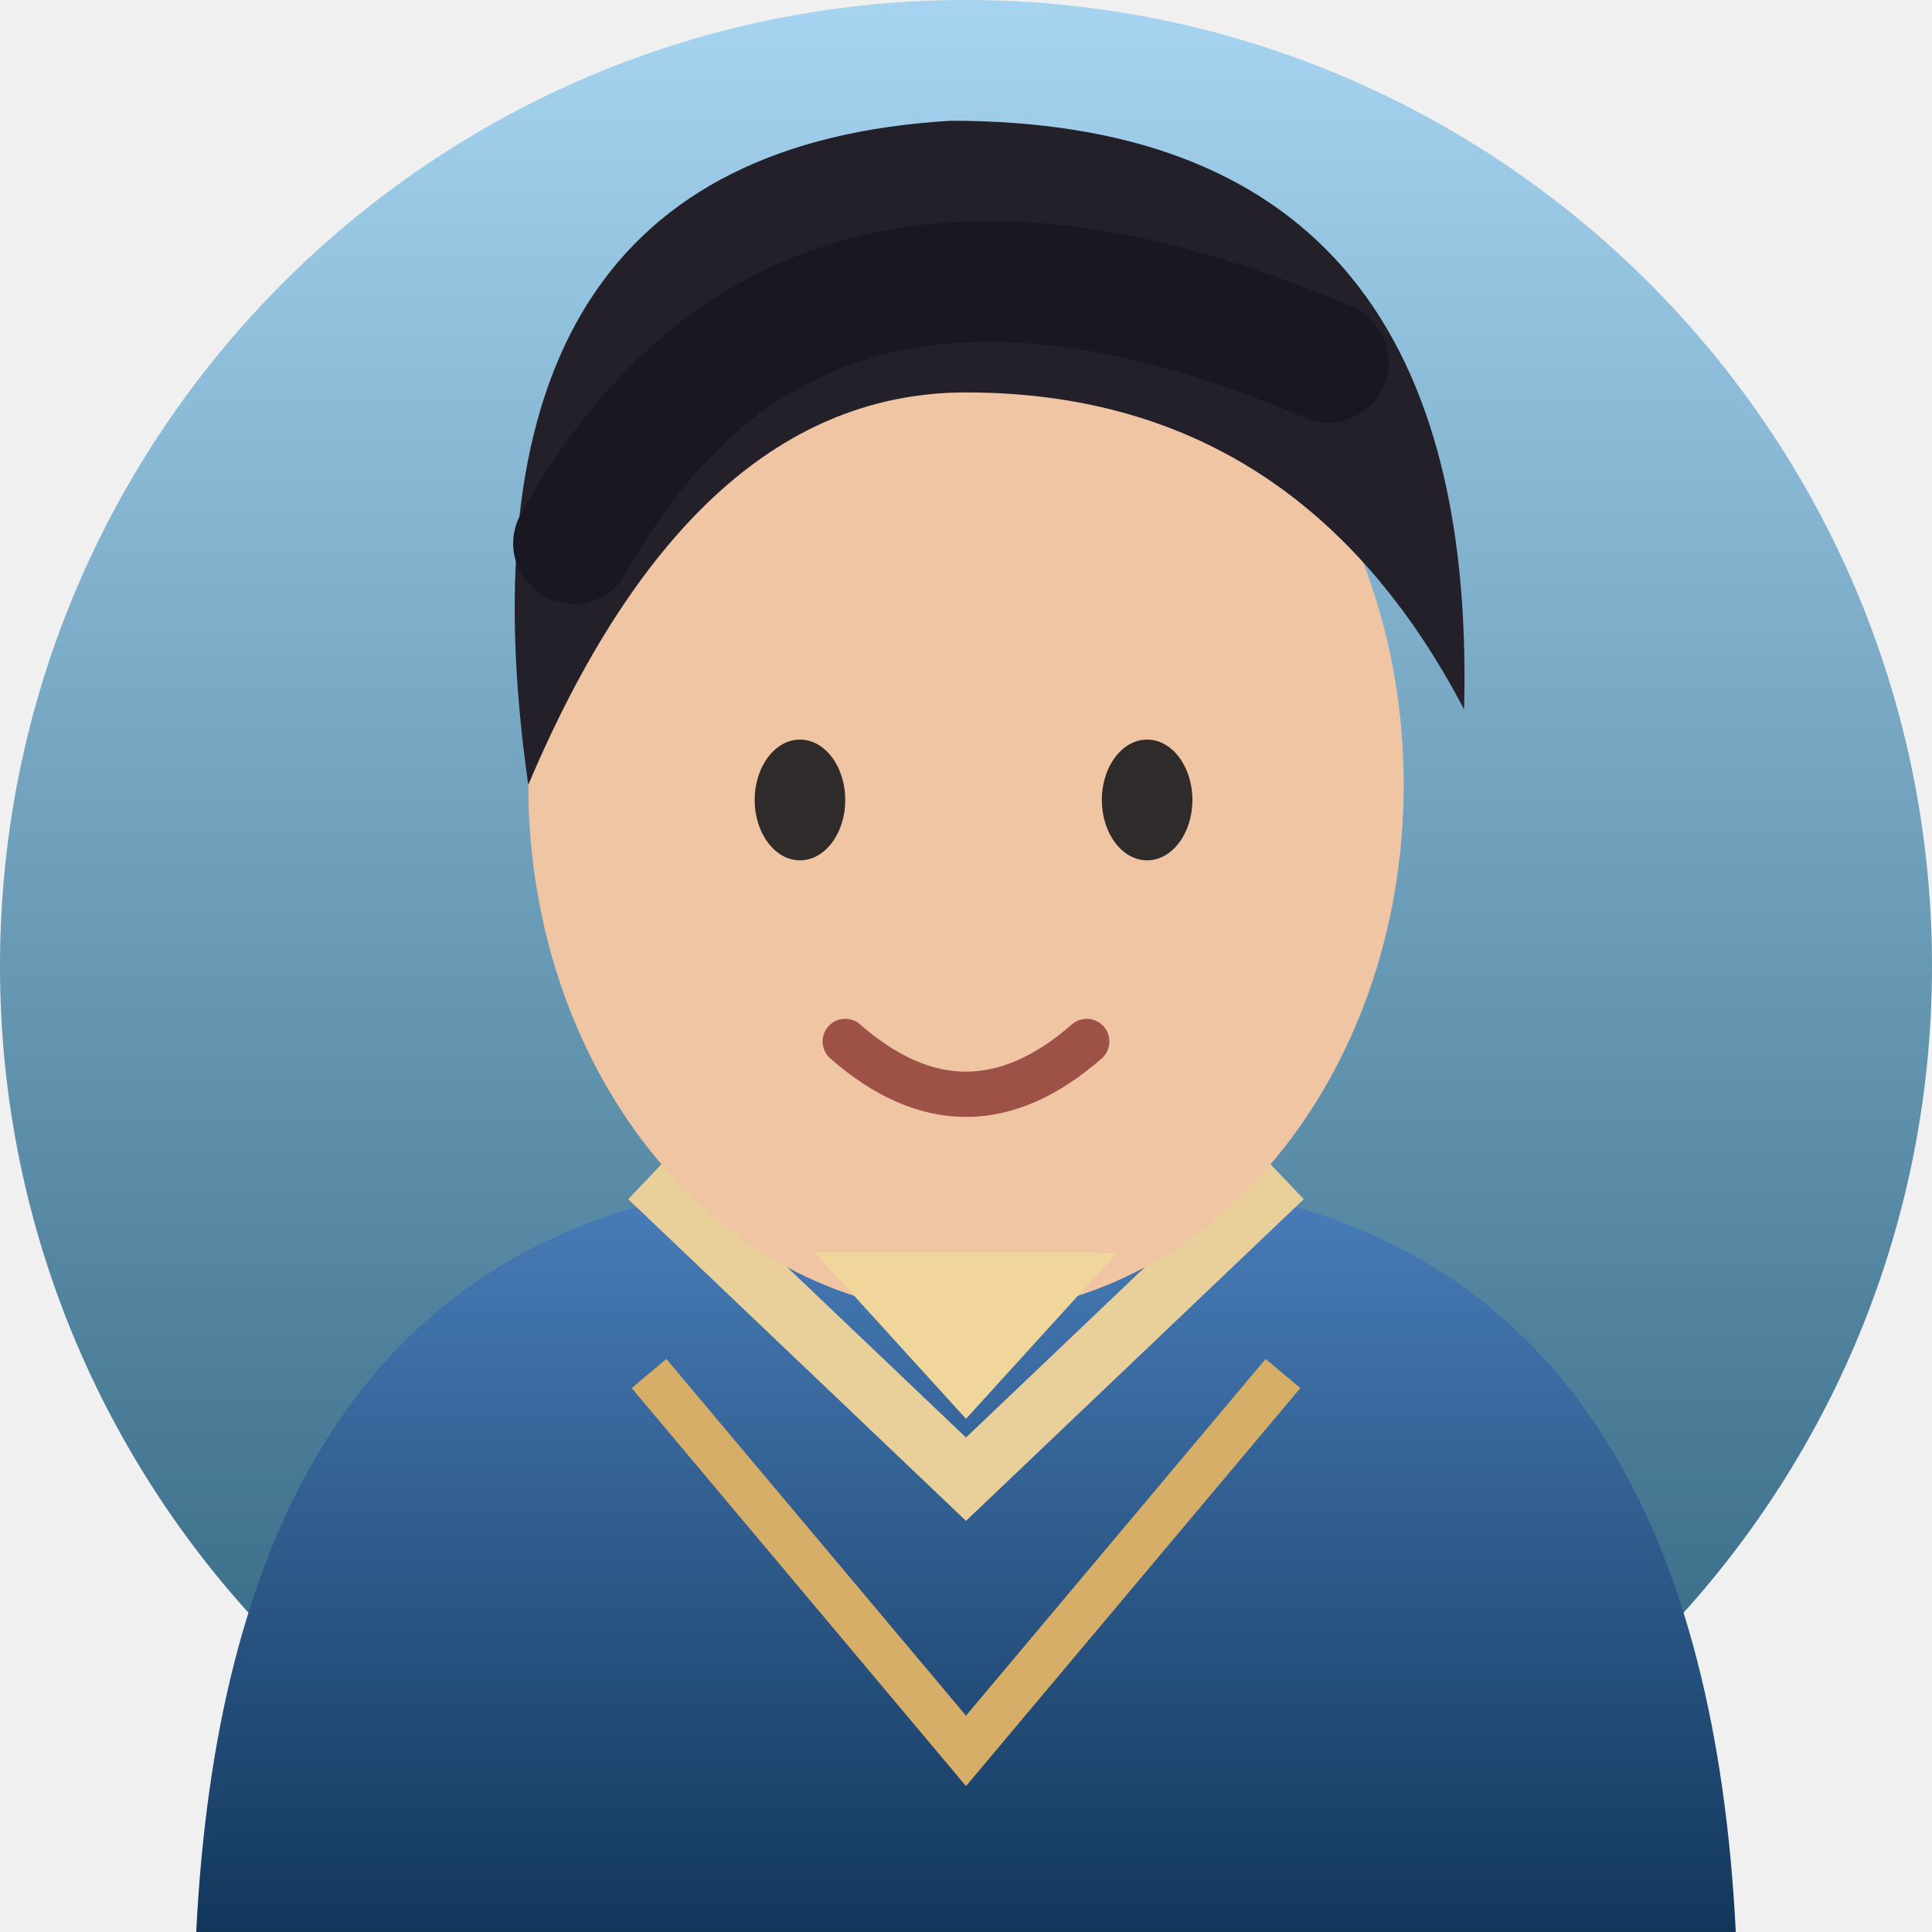
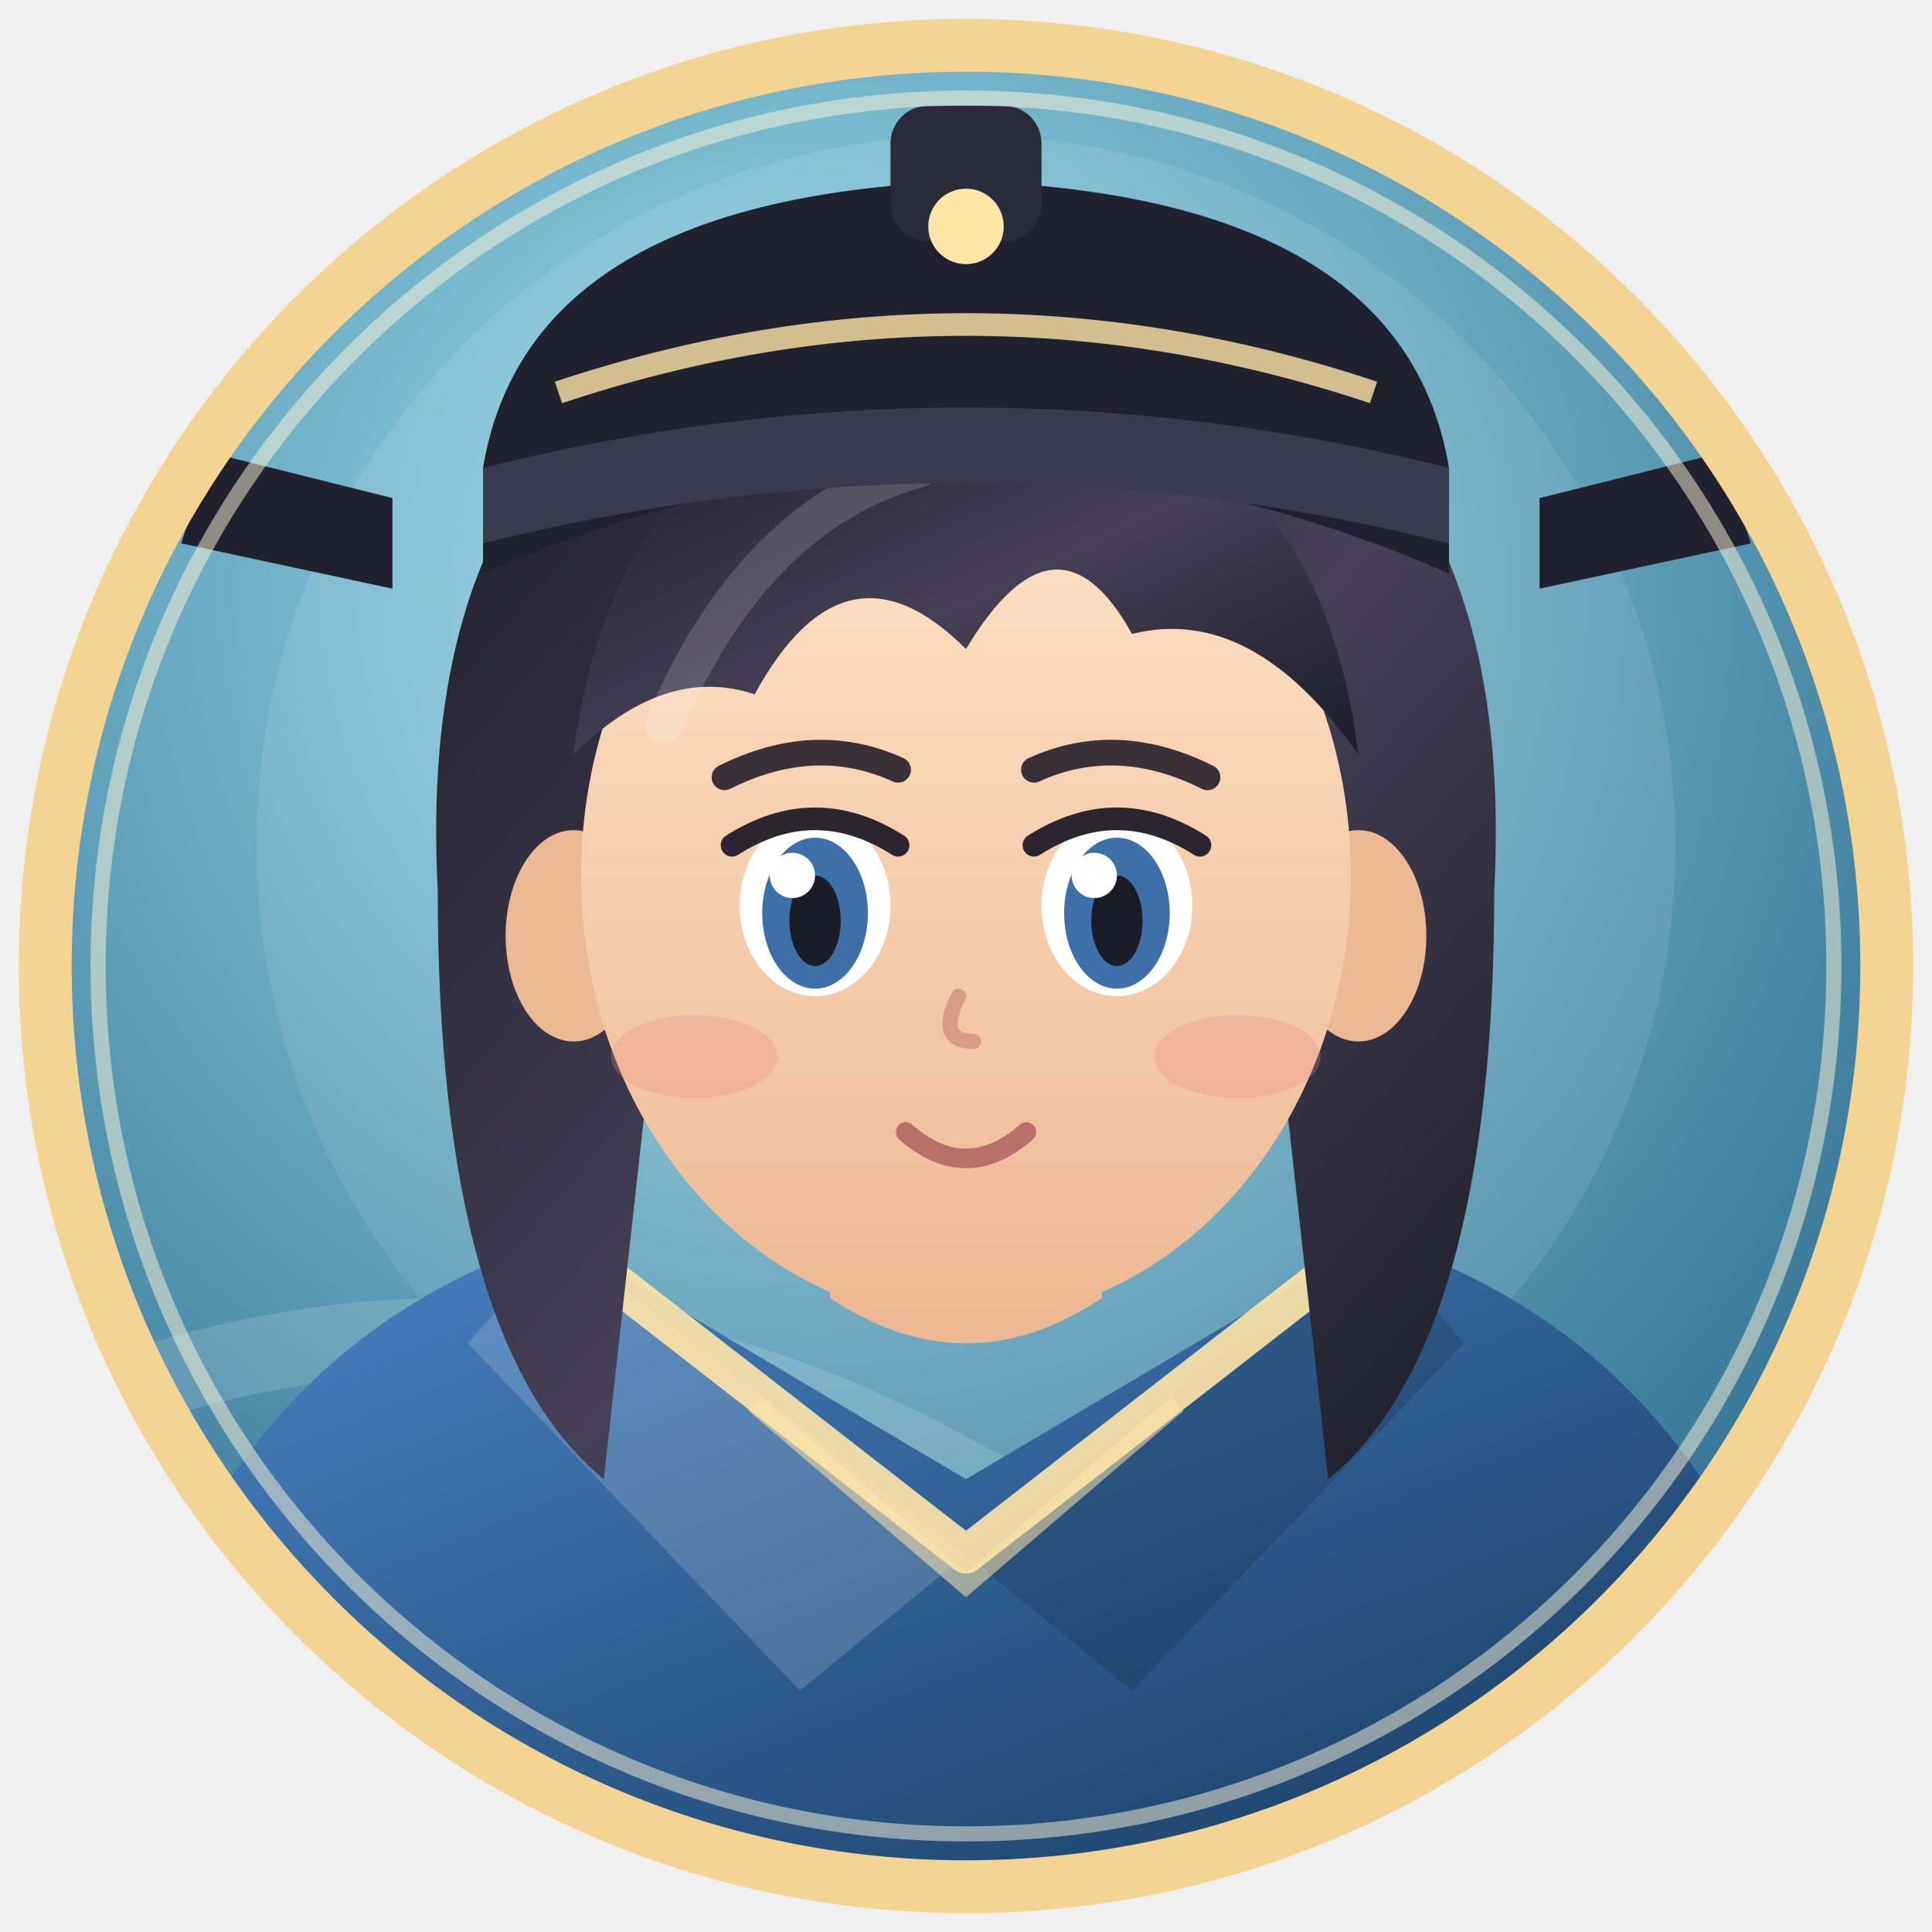
- <svg xmlns="http://www.w3.org/2000/svg" viewBox="0 0 128 128">
+ <svg xmlns="http://www.w3.org/2000/svg" viewBox="0 0 256 256">
  <defs>
-     <linearGradient id="bg" x2="0" y2="1">
-       <stop stop-color="#a7d5f1" />
-       <stop offset="1" stop-color="#285c77" />
+     <radialGradient id="bg" cx=".42" cy=".3" r=".85">
+       <stop stop-color="#9fe0ef" />
+       <stop offset="1" stop-color="#1d5b80" />
+     </radialGradient>
+     <linearGradient id="skin" x1="0" y1="0" x2="0" y2="1">
+       <stop stop-color="#ffe4c8" />
+       <stop offset="1" stop-color="#edb994" />
    </linearGradient>
-     <linearGradient id="robe" x2="0" y2="1">
-       <stop stop-color="#477bb7" />
-       <stop offset="1" stop-color="#12375b" />
+     <linearGradient id="hair" x1="0" y1="0" x2="1" y2="1">
+       <stop stop-color="#1c1c28" />
+       <stop offset=".55" stop-color="#454055" />
+       <stop offset="1" stop-color="#1c1c28" />
    </linearGradient>
+     <linearGradient id="robe" x1="0" y1="0" x2="1" y2="1">
+       <stop stop-color="#4a86c8" />
+       <stop offset="1" stop-color="#123356" />
+     </linearGradient>
+     <clipPath id="circle">
+       <circle cx="128" cy="128" r="124" />
+     </clipPath>
  </defs>
-   <circle cx="64" cy="64" r="64" fill="url(#bg)" />
-   <path d="M13 128q2-40 29-48h44q27 8 29 48" fill="url(#robe)" />
-   <path d="M43 78l21 20 21-20" fill="none" stroke="#e9cf9a" stroke-width="4" />
-   <ellipse cx="64" cy="52" rx="29" ry="35" fill="#f0c5a4" />
-   <path d="M35 52q-6-42 28-44q35 0 34 39q-11-21-33-21q-18 0-29 26z" fill="#24202a" />
-   <path d="M38 36q15-27 50-12" fill="none" stroke="#181722" stroke-width="8" stroke-linecap="round" />
-   <ellipse cx="53" cy="53" rx="3" ry="4" fill="#302b2b" />
-   <ellipse cx="76" cy="53" rx="3" ry="4" fill="#302b2b" />
-   <path d="M56 69q8 7 16 0" fill="none" stroke="#9e5147" stroke-width="3" stroke-linecap="round" />
-   <path d="M54 83l10 11 10-11" fill="#f1d69c" />
-   <path d="M43 91l21 25 21-25" fill="none" stroke="#d7ae67" stroke-width="3" />
+   <g clip-path="url(#circle)">
+     <circle cx="128" cy="128" r="124" fill="url(#bg)" />
+     <circle cx="128" cy="112" r="94" fill="#ffffff" opacity=".085" />
+     <path d="M-10 196 Q60 158 128 196 T266 196" fill="none" stroke="#ffffff" stroke-opacity=".14" stroke-width="10" />
+     <path d="M-10 216 Q60 178 128 216 T266 216" fill="none" stroke="#ffffff" stroke-opacity=".1" stroke-width="8" />
+     <path d="M12 256 Q18 182 74 164 L128 196 L182 164 Q238 182 244 256Z" fill="url(#robe)" />
+     <path d="M74 164 L128 206 L106 224 L62 178Z" fill="#ffffff" opacity=".16" />
+     <path d="M182 164 L128 206 L150 224 L194 178Z" fill="#000000" opacity=".14" />
+     <path d="M74 164 L128 206 L182 164" fill="none" stroke="#ffe6a8" stroke-width="5" stroke-linejoin="round" opacity=".9" />
+     <path d="M100 186 L128 210 L156 186" fill="none" stroke="#ffe6a8" stroke-width="2.5" opacity=".55" />
+     <path d="M110 138 H146 V172 Q128 184 110 172Z" fill="#edb994" />
+     <path d="M58 118 Q54 40 128 38 Q202 40 198 118 Q198 178 176 196 L170 142 Q166 88 128 86 Q90 88 86 142 L80 196 Q58 178 58 118Z" fill="url(#hair)" />
+     <ellipse cx="76" cy="124" rx="9" ry="14" fill="#edb994" />
+     <ellipse cx="180" cy="124" rx="9" ry="14" fill="#edb994" />
+     <ellipse cx="128" cy="116" rx="51" ry="59" fill="url(#skin)" />
+     <path d="M76 100 Q82 52 128 50 Q174 52 180 100 Q166 80 150 84 Q140 66 128 86 Q112 70 100 92 Q88 88 76 100Z" fill="url(#hair)" />
+     <path d="M88 96 Q100 68 122 62" fill="none" stroke="#ffffff" stroke-opacity=".16" stroke-width="5" stroke-linecap="round" />
+     <path d="M96 103 Q108 97 119 102" fill="none" stroke="#3a3038" stroke-width="3.4" stroke-linecap="round" />
+     <path d="M137 102 Q148 97 160 103" fill="none" stroke="#3a3038" stroke-width="3.4" stroke-linecap="round" />
+     <g>
+       <ellipse cx="108" cy="120" rx="10" ry="12" fill="#ffffff" />
+       <ellipse cx="148" cy="120" rx="10" ry="12" fill="#ffffff" />
+       <ellipse cx="108" cy="121" rx="7" ry="10" fill="#3d6fa8" />
+       <ellipse cx="148" cy="121" rx="7" ry="10" fill="#3d6fa8" />
+       <ellipse cx="108" cy="122" rx="3.4" ry="6" fill="#1c1b28" />
+       <ellipse cx="148" cy="122" rx="3.4" ry="6" fill="#1c1b28" />
+       <circle cx="105" cy="116" r="3" fill="#ffffff" />
+       <circle cx="145" cy="116" r="3" fill="#ffffff" />
+       <path d="M97 112 Q108 105 119 112" fill="none" stroke="#2c2530" stroke-width="3" stroke-linecap="round" />
+       <path d="M137 112 Q148 105 159 112" fill="none" stroke="#2c2530" stroke-width="3" stroke-linecap="round" />
+     </g>
+     <ellipse cx="92" cy="140" rx="11" ry="5.5" fill="#e8848a" opacity=".28" />
+     <ellipse cx="164" cy="140" rx="11" ry="5.5" fill="#e8848a" opacity=".28" />
+     <path d="M127 132 Q124 138 129 138" fill="none" stroke="#d99a86" stroke-width="2" stroke-linecap="round" />
+     <path d="M120 150 Q128 157 136 150" fill="none" stroke="#b96f6a" stroke-width="2.6" stroke-linecap="round" />
+     <path d="M64 62 Q70 26 128 24 Q186 26 192 62 L192 76 Q160 62 128 62 Q96 62 64 76Z" fill="#20202e" />
+     <path d="M64 62 Q128 46 192 62 L192 72 Q128 56 64 72Z" fill="#3a3a4d" />
+     <rect x="118" y="14" width="20" height="18" rx="5" fill="#2a2a3b" />
+     <path d="M52 66 L28 60 L24 72 L52 78Z M204 66 L228 60 L232 72 L204 78Z" fill="#20202e" />
+     <path d="M74 52 Q128 34 182 52" fill="none" stroke="#ffe6a8" stroke-width="3" opacity=".8" />
+     <circle cx="128" cy="30" r="5" fill="#ffe6a8" />
+   </g>
+   <circle cx="128" cy="128" r="122" fill="none" stroke="#f4d493" stroke-width="7" />
+   <circle cx="128" cy="128" r="115" fill="none" stroke="#fff6d8" stroke-opacity=".5" stroke-width="2" />
</svg>
